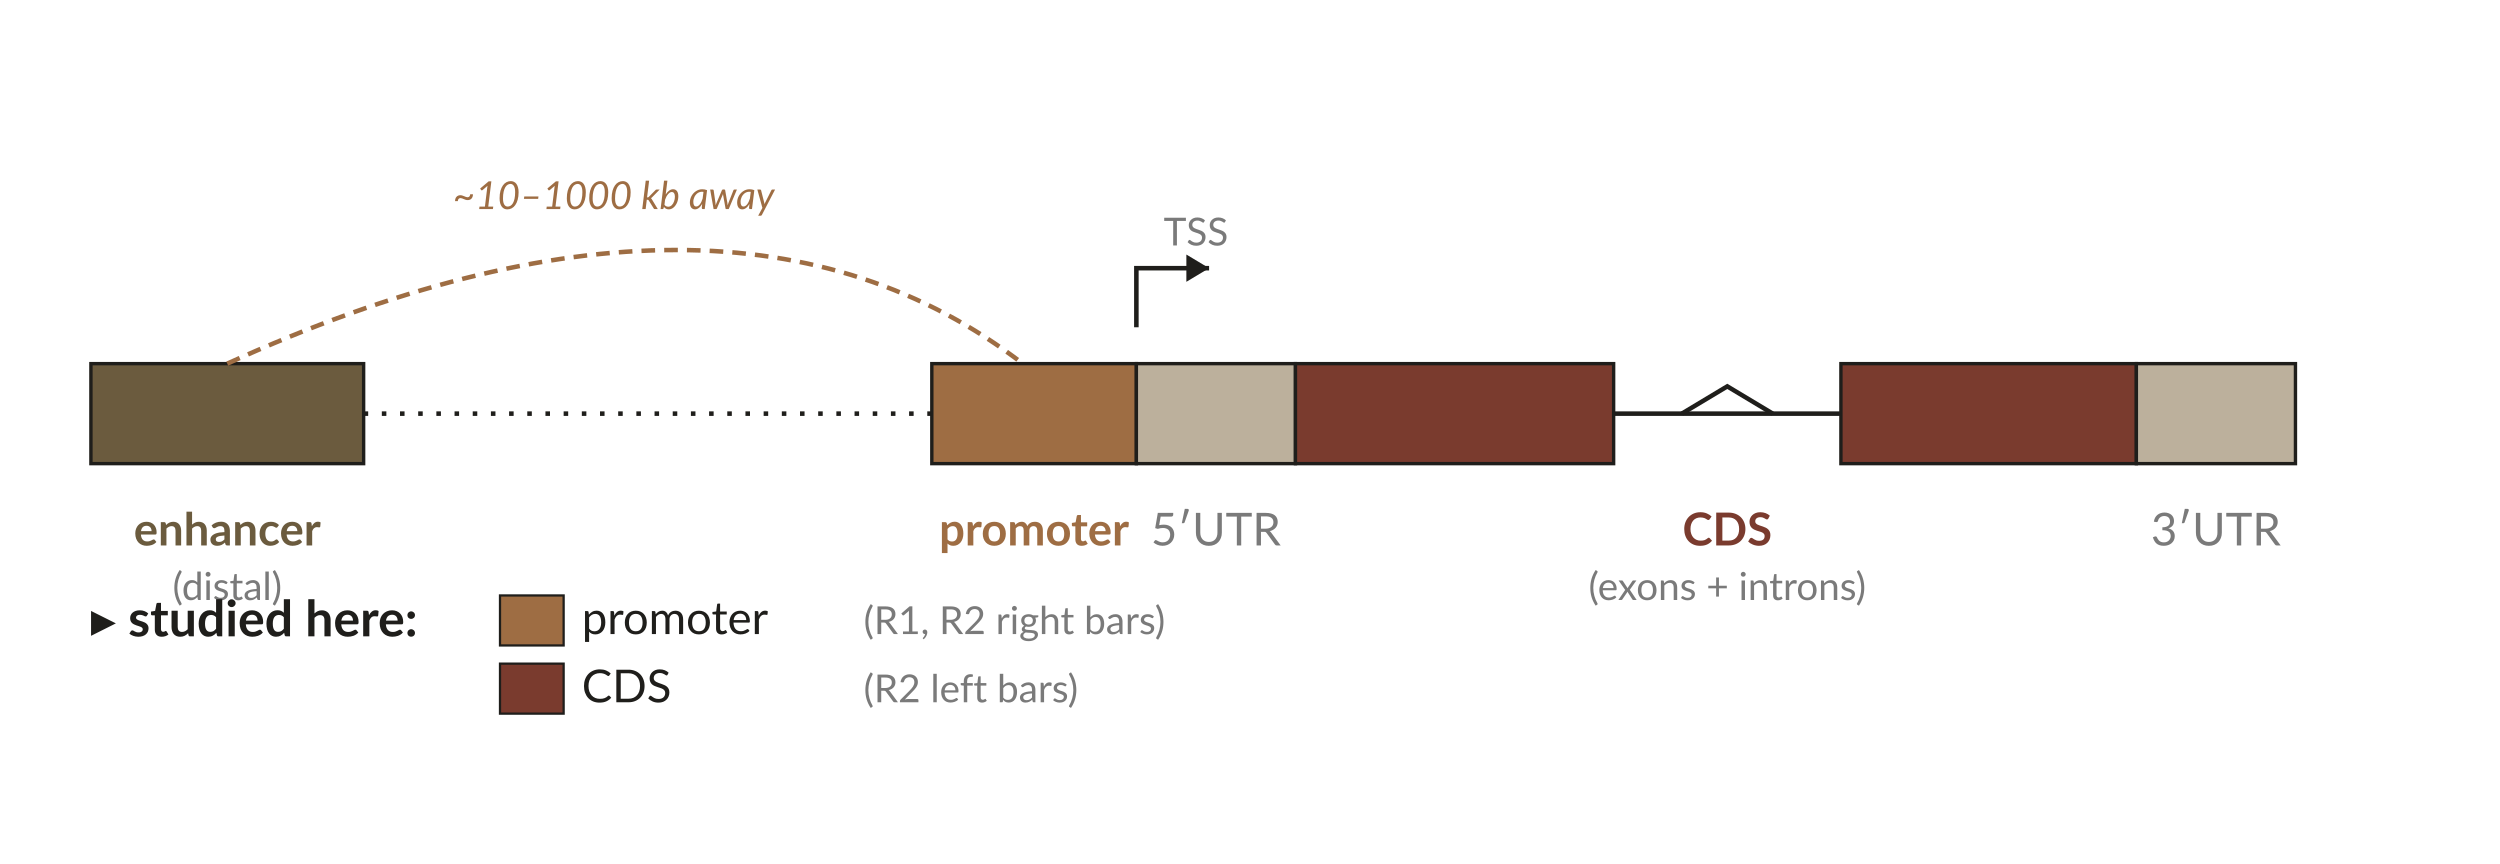
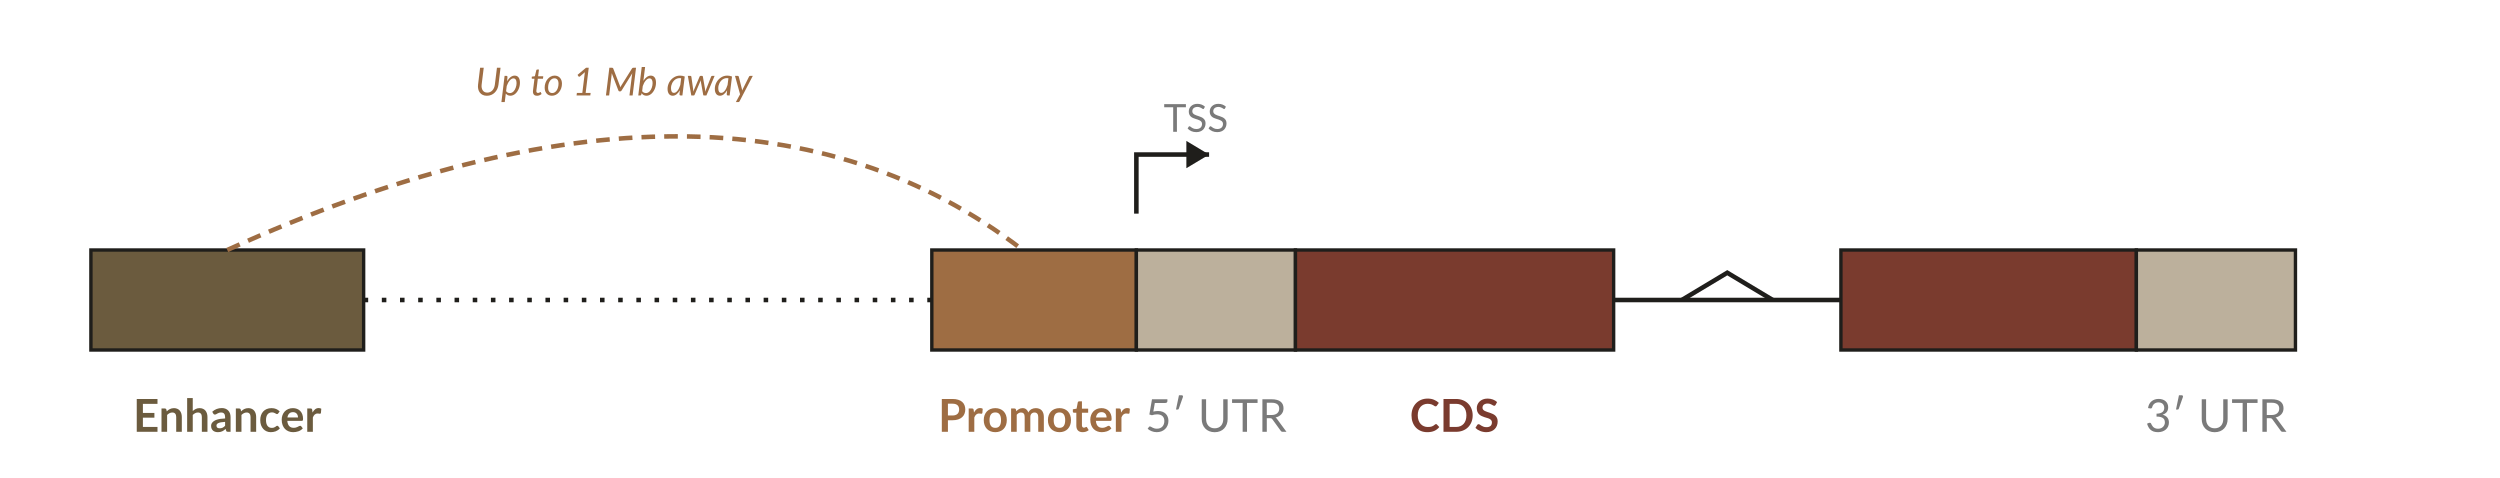
- <svg xmlns="http://www.w3.org/2000/svg" viewBox="0 0 1100 380" preserveAspectRatio="xMidYMid meet">
+ <svg xmlns="http://www.w3.org/2000/svg" viewBox="0 0 1100 210" preserveAspectRatio="xMidYMid meet">
  <defs>
    <style>
      .ink   { fill: #1f1e1b; }
      .muted { fill: #7a7a7a; }
      .label-bold { font-family: 'Lato', sans-serif; font-size: 22px; font-weight: 700; }
      .clade { font-family: 'Lato', sans-serif; font-size: 20px; }
      .micro { font-family: 'Lato', sans-serif; font-size: 17px; }
    </style>
  </defs>
-   <g transform="translate(40, 100)">
+   <g transform="translate(40, 50)">
    <rect x="0" y="60" width="120" height="44" fill="#6b5b3e" stroke="#1f1e1b" stroke-width="1.5" />
    <path d="M 60 60 Q 280 -40 410 60" stroke="#9e6d43" stroke-width="2" stroke-dasharray="6 4" fill="none" />
-     <text x="230" y="-8" text-anchor="middle" class="micro" fill="#9e6d43" font-style="italic">~10–1000 kb away</text>
+     <text x="230" y="-8" text-anchor="middle" class="micro" fill="#9e6d43" font-style="italic">Up to 1 Mb away</text>
    <line x1="120" y1="82" x2="370" y2="82" stroke="#1f1e1b" stroke-width="2" stroke-dasharray="2 6" />
    <rect x="370" y="60" width="90" height="44" fill="#9e6d43" stroke="#1f1e1b" stroke-width="1.5" />
    <path d="M 460 44 L 460 18 L 492 18" stroke="#1f1e1b" stroke-width="2" fill="none" />
    <polygon points="492,18 482,12 482,24" fill="#1f1e1b" />
    <text x="472" y="8" text-anchor="start" class="micro muted">TSS</text>
    <rect x="460" y="60" width="70" height="44" fill="#bcb09c" stroke="#1f1e1b" stroke-width="1.5" />
    <rect x="530" y="60" width="140" height="44" fill="#7a3b2e" stroke="#1f1e1b" stroke-width="1.5" />
    <line x1="670" y1="82" x2="770" y2="82" stroke="#1f1e1b" stroke-width="2" />
    <polyline points="700,82 720,70 740,82" stroke="#1f1e1b" stroke-width="2" fill="none" />
    <rect x="770" y="60" width="130" height="44" fill="#7a3b2e" stroke="#1f1e1b" stroke-width="1.5" />
    <rect x="900" y="60" width="70" height="44" fill="#bcb09c" stroke="#1f1e1b" stroke-width="1.5" />
-     <text x="60" y="140" text-anchor="middle" class="clade" fill="#6b5b3e" font-weight="700">enhancer</text>
-     <text x="60" y="164" text-anchor="middle" class="micro muted">(distal)</text>
-     <text x="415" y="140" text-anchor="middle" class="clade" fill="#9e6d43" font-weight="700">promoter</text>
-     <text x="495" y="140" text-anchor="middle" class="clade muted">5′UTR</text>
-     <text x="720" y="140" text-anchor="middle" class="clade" fill="#7a3b2e" font-weight="700">CDS</text>
-     <text x="720" y="164" text-anchor="middle" class="micro muted">(exons + introns)</text>
-     <text x="935" y="140" text-anchor="middle" class="clade muted">3′UTR</text>
-   </g>
-   <g transform="translate(40, 280)">
-     <text x="0" y="0" class="label-bold ink">▸ studied here:</text>
-     <g transform="translate(180, -18)">
-       <rect x="0" y="0" width="28" height="22" fill="#9e6d43" stroke="#1f1e1b" stroke-width="1" />
-       <text x="36" y="17" class="clade ink">promoter</text>
-       <text x="160" y="17" class="micro muted">(R1, R2 right bars)</text>
-     </g>
-     <g transform="translate(180, 12)">
-       <rect x="0" y="0" width="28" height="22" fill="#7a3b2e" stroke="#1f1e1b" stroke-width="1" />
-       <text x="36" y="17" class="clade ink">CDS</text>
-       <text x="160" y="17" class="micro muted">(R2 left bars)</text>
-     </g>
+     <text x="60" y="140" text-anchor="middle" class="clade" fill="#6b5b3e" font-weight="700">Enhancer</text>
+     <text x="415" y="140" text-anchor="middle" class="clade" fill="#9e6d43" font-weight="700">Promoter</text>
+     <text x="495" y="140" text-anchor="middle" class="clade muted">5′ UTR</text>
+     <text x="600" y="140" text-anchor="middle" class="clade" fill="#7a3b2e" font-weight="700">CDS</text>
+     <text x="935" y="140" text-anchor="middle" class="clade muted">3′ UTR</text>
  </g>
</svg>
